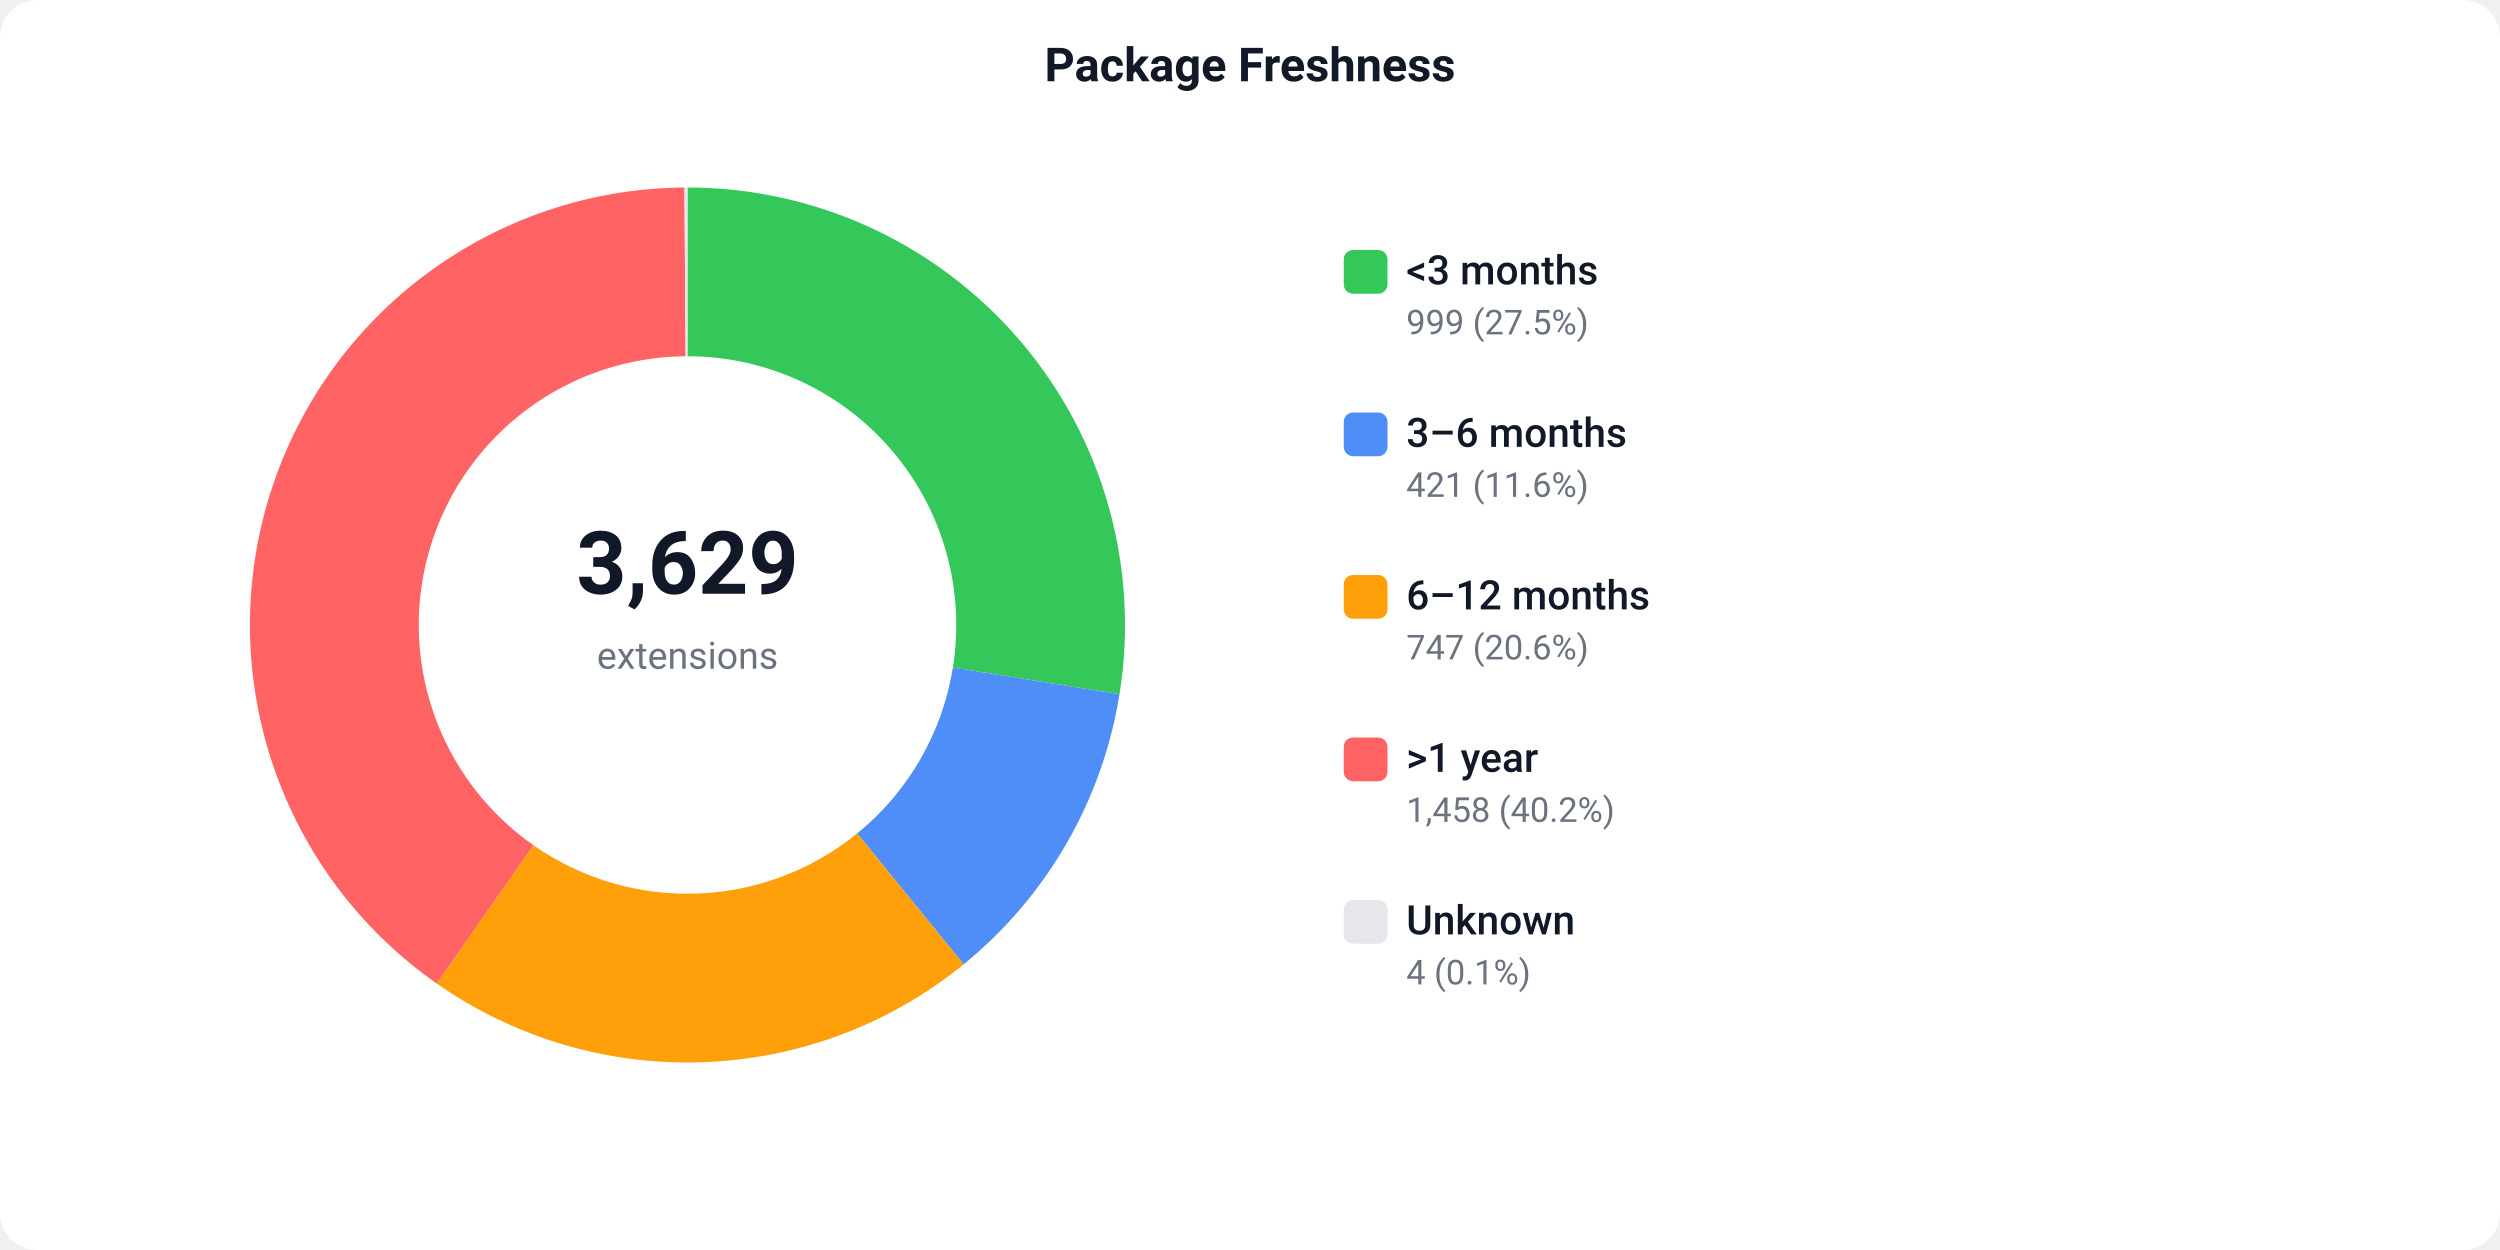
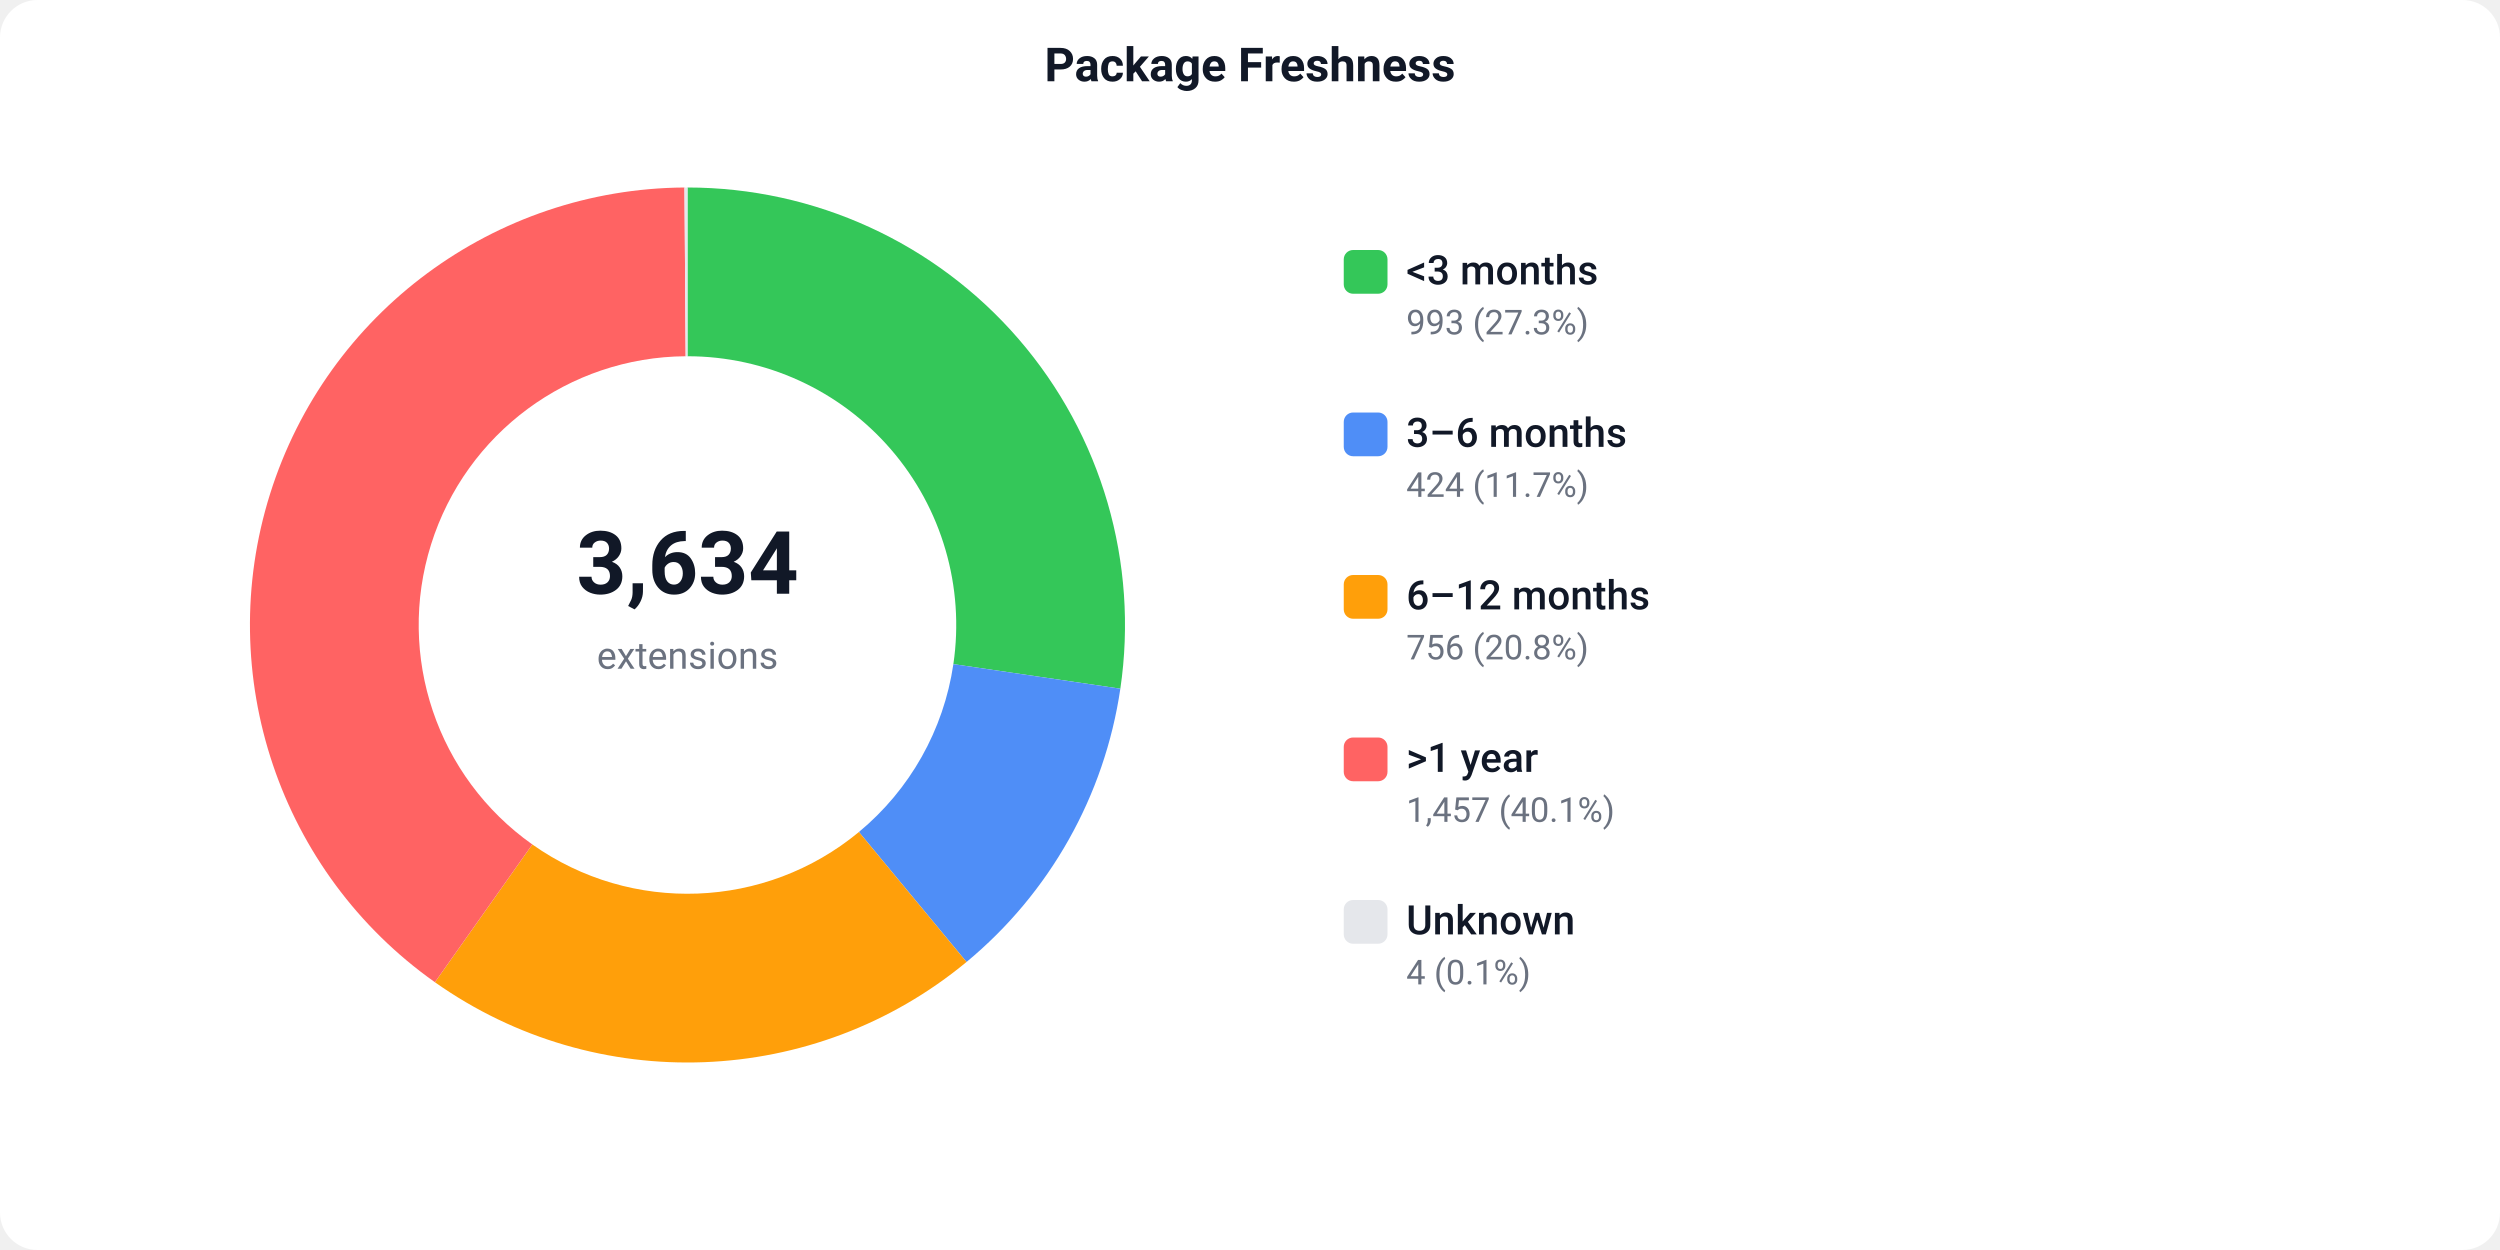
<svg xmlns="http://www.w3.org/2000/svg" width="800" height="400" viewBox="0 0 800 400">
  <defs>
    <style>text { font-family: -apple-system, BlinkMacSystemFont, 'Segoe UI', Roboto, sans-serif; }</style>
  </defs>
  <rect width="800" height="400" fill="#ffffff" rx="12" />
  <text x="400" y="26" text-anchor="middle" font-size="15" font-weight="600" fill="#111827">Package Freshness</text>
-   <path d="M 220.00 60.00 A 140 140 0 0 1 358.24 222.15 L 304.92 213.60 A 86 86 0 0 0 220.00 114.00 Z" fill="#34C759" />
-   <path d="M 358.24 222.15 A 140 140 0 0 1 308.36 308.59 L 274.28 266.71 A 86 86 0 0 0 304.92 213.60 Z" fill="#4F8EF7" />
-   <path d="M 308.36 308.59 A 140 140 0 0 1 139.76 314.73 L 170.71 270.47 A 86 86 0 0 0 274.28 266.71 Z" fill="#FF9F0A" />
-   <path d="M 139.76 314.73 A 140 140 0 0 1 219.03 60.00 L 219.40 114.00 A 86 86 0 0 0 170.71 270.47 Z" fill="#FF6363" />
-   <path d="M 219.03 60.00 A 140 140 0 0 1 220.00 60.00 L 220.00 114.00 A 86 86 0 0 0 219.40 114.00 Z" fill="#e5e7eb" />
-   <text x="220" y="190" text-anchor="middle" font-size="28" font-weight="700" fill="#111827">3,629</text>
+   <path d="M 220.00 60.00 A 140 140 0 0 1 358.51 220.38 L 305.08 212.52 A 86 86 0 0 0 220.00 114.00 Z" fill="#34C759" />
+   <path d="M 358.51 220.38 A 140 140 0 0 1 309.29 307.83 L 274.85 266.24 A 86 86 0 0 0 305.08 212.52 Z" fill="#4F8EF7" />
+   <path d="M 309.29 307.83 A 140 140 0 0 1 139.17 314.31 L 170.34 270.22 A 86 86 0 0 0 274.85 266.24 Z" fill="#FF9F0A" />
+   <path d="M 139.17 314.31 A 140 140 0 0 1 219.03 60.00 L 219.41 114.00 A 86 86 0 0 0 170.34 270.22 Z" fill="#FF6363" />
+   <path d="M 219.03 60.00 A 140 140 0 0 1 220.00 60.00 L 220.00 114.00 A 86 86 0 0 0 219.41 114.00 Z" fill="#e5e7eb" />
+   <text x="220" y="190" text-anchor="middle" font-size="28" font-weight="700" fill="#111827">3,634</text>
  <text x="220" y="214" text-anchor="middle" font-size="12" fill="#6b7280">extensions</text>
  <rect x="430" y="80" width="14" height="14" fill="#34C759" rx="3" />
  <text x="450" y="91" font-size="13" font-weight="500" fill="#111827">&lt;3 months</text>
-   <text x="450" y="107" font-size="11" fill="#6b7280">999 (27.5%)</text>
+   <text x="450" y="107" font-size="11" fill="#6b7280">993 (27.3%)</text>
  <rect x="430" y="132" width="14" height="14" fill="#4F8EF7" rx="3" />
  <text x="450" y="143" font-size="13" font-weight="500" fill="#111827">3–6 months</text>
-   <text x="450" y="159" font-size="11" fill="#6b7280">421 (11.6%)</text>
+   <text x="450" y="159" font-size="11" fill="#6b7280">424 (11.7%)</text>
  <rect x="430" y="184" width="14" height="14" fill="#FF9F0A" rx="3" />
  <text x="450" y="195" font-size="13" font-weight="500" fill="#111827">6–12 months</text>
-   <text x="450" y="211" font-size="11" fill="#6b7280">747 (20.6%)</text>
+   <text x="450" y="211" font-size="11" fill="#6b7280">756 (20.8%)</text>
  <rect x="430" y="236" width="14" height="14" fill="#FF6363" rx="3" />
  <text x="450" y="247" font-size="13" font-weight="500" fill="#111827">&gt;1 year</text>
-   <text x="450" y="263" font-size="11" fill="#6b7280">1,458 (40.2%)</text>
+   <text x="450" y="263" font-size="11" fill="#6b7280">1,457 (40.1%)</text>
  <rect x="430" y="288" width="14" height="14" fill="#e5e7eb" rx="3" />
  <text x="450" y="299" font-size="13" font-weight="500" fill="#111827">Unknown</text>
  <text x="450" y="315" font-size="11" fill="#6b7280">4 (0.1%)</text>
</svg>
